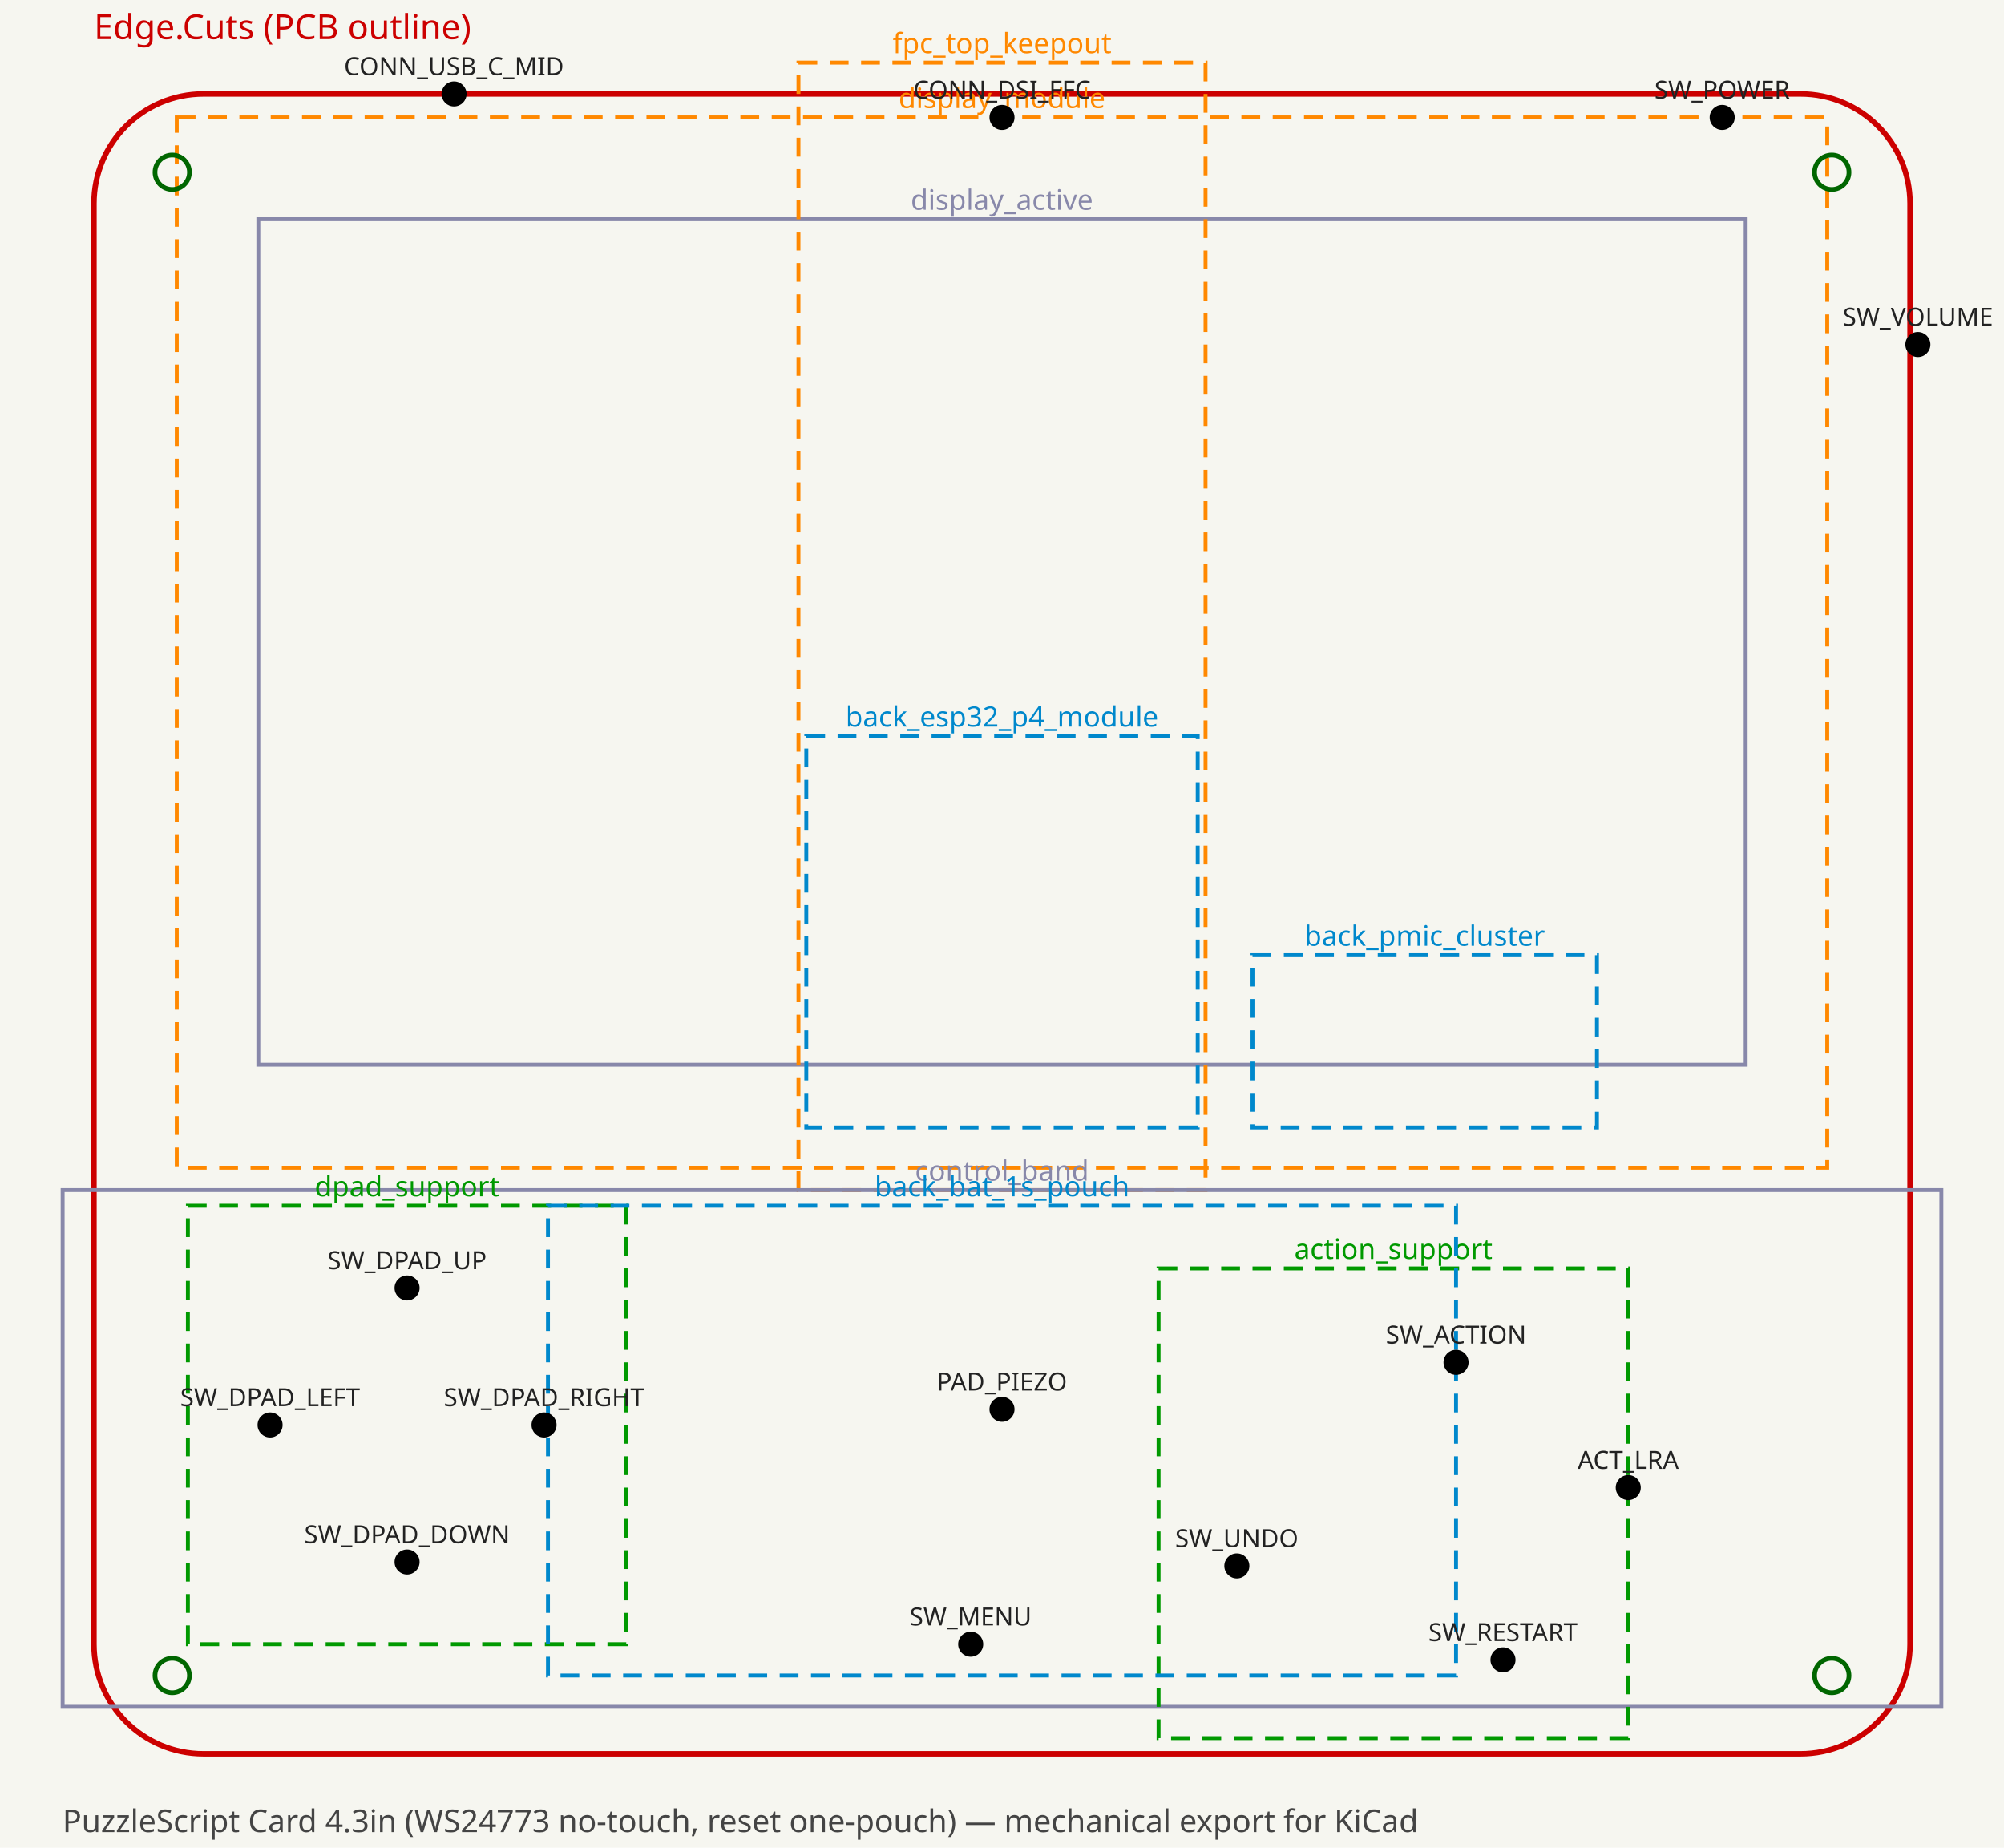
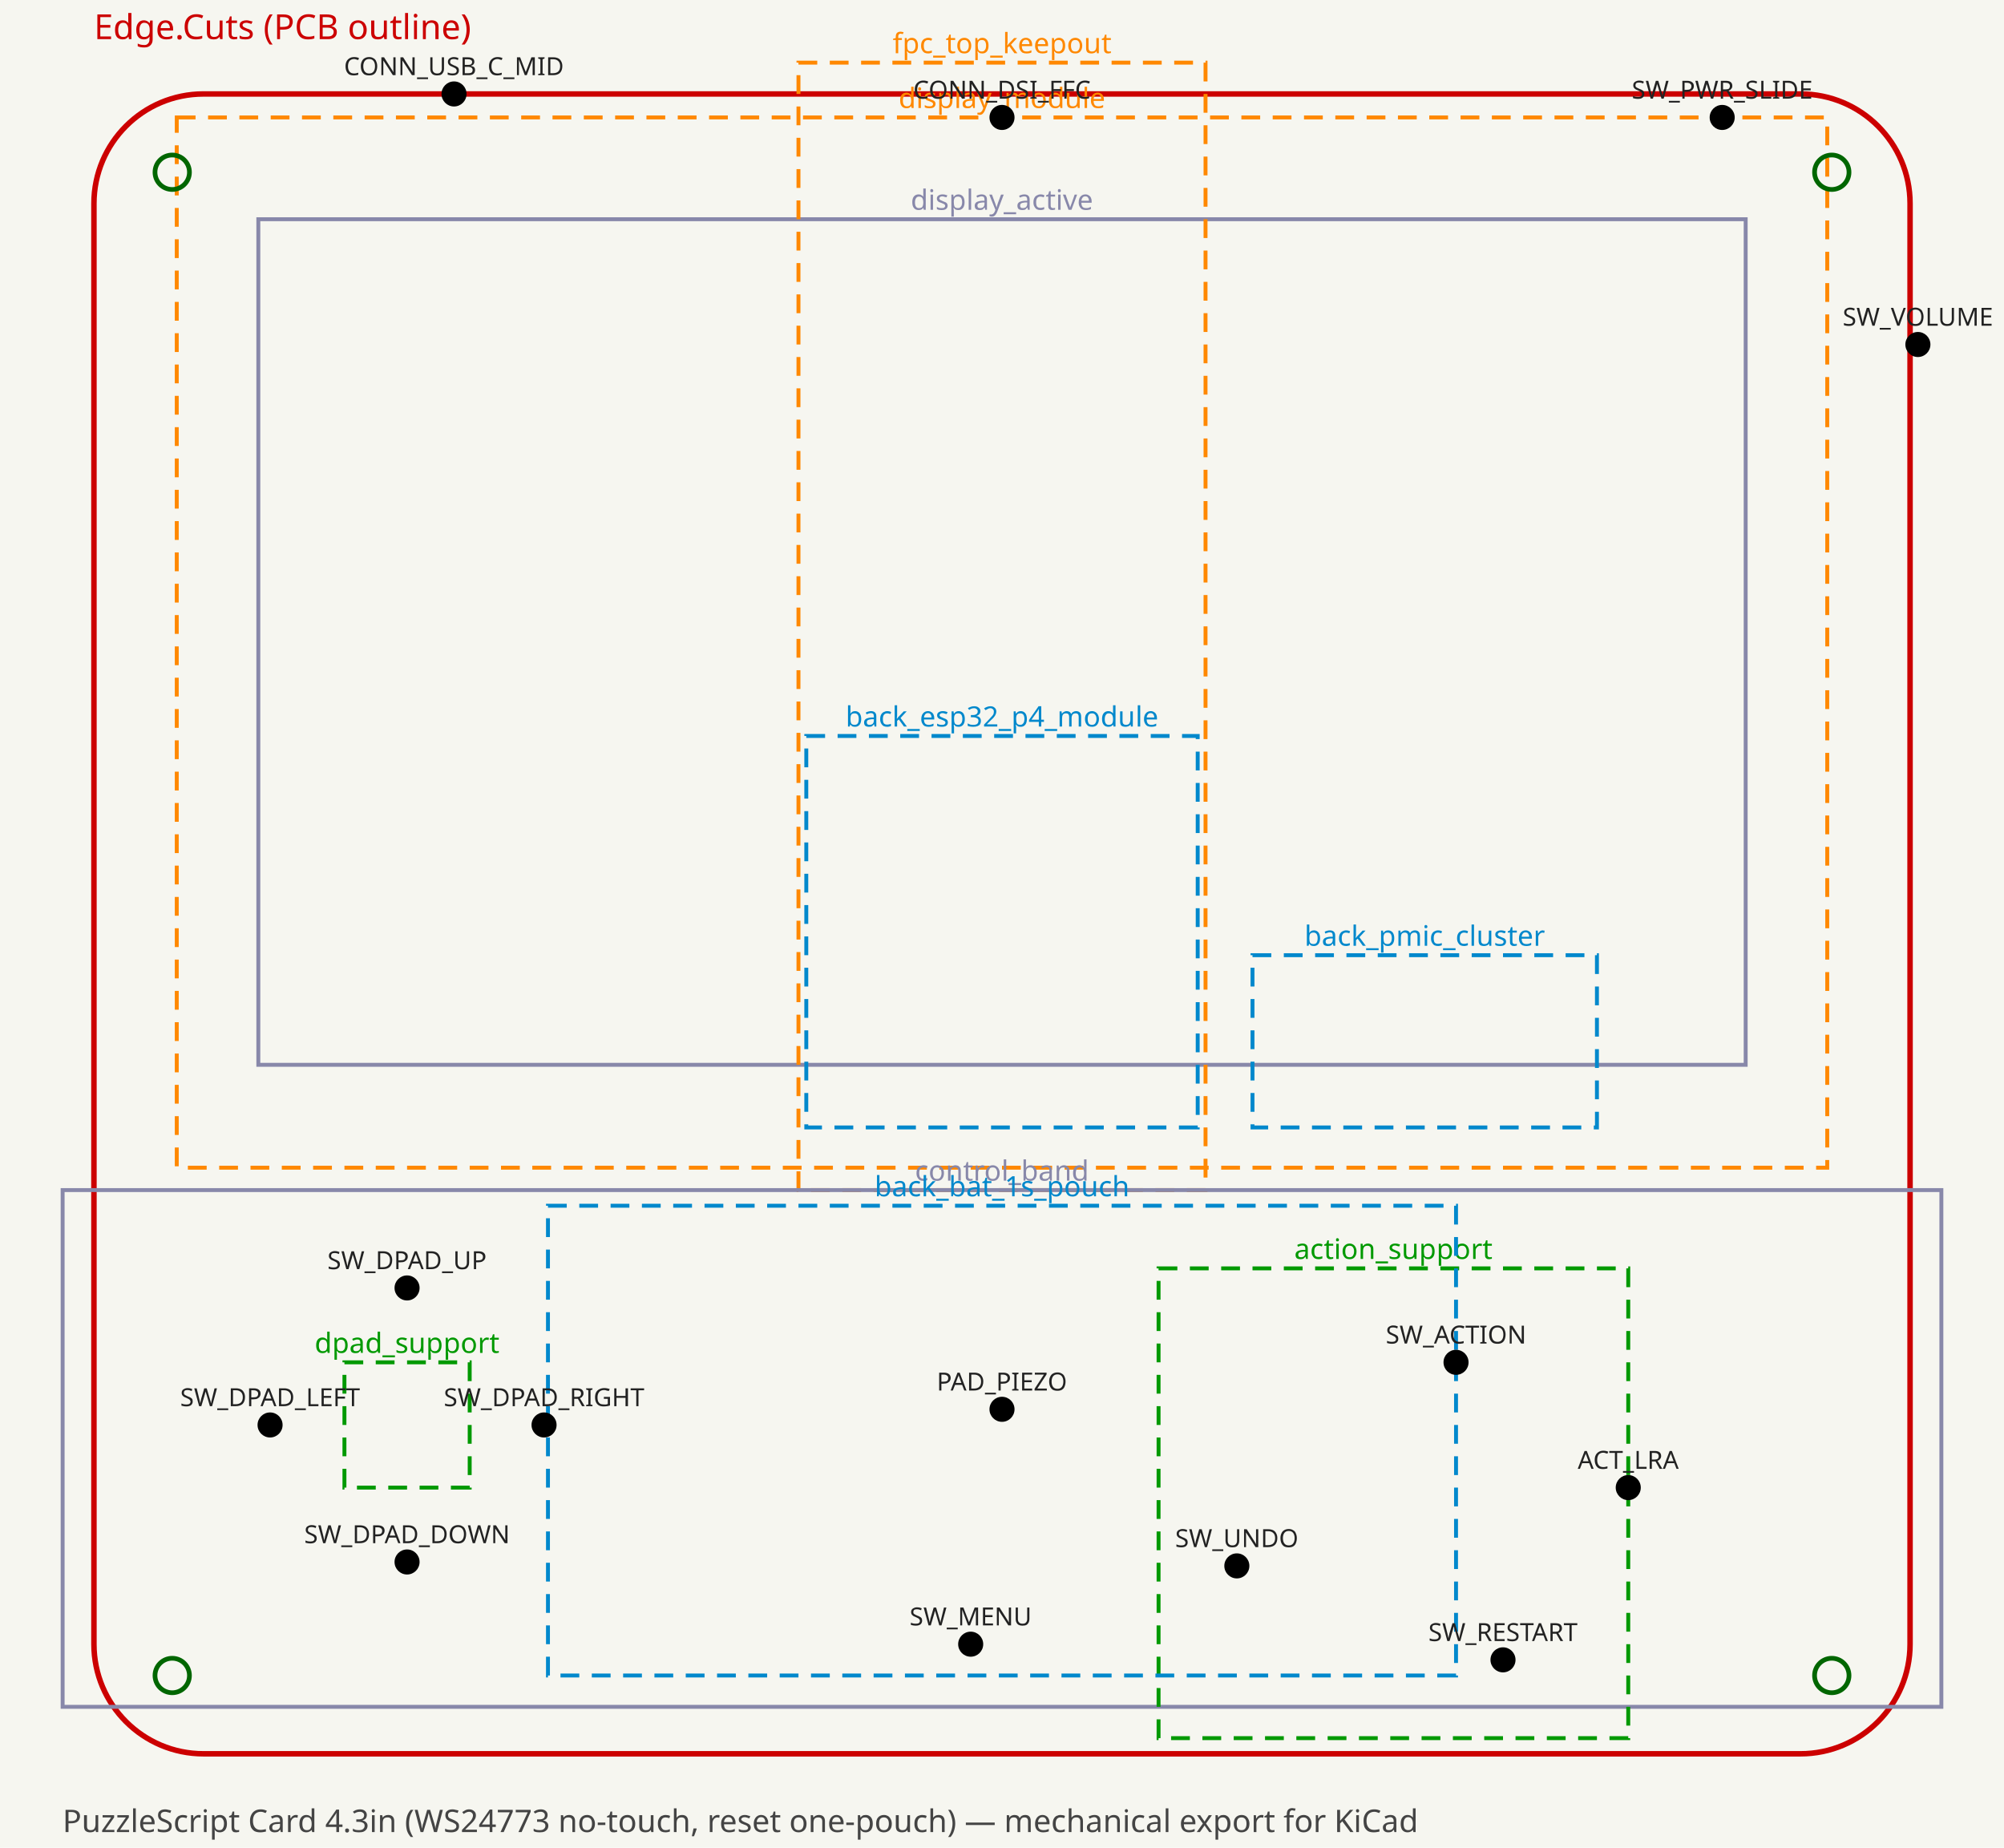
<svg xmlns="http://www.w3.org/2000/svg" width="512px" viewBox="0 0 128 118">
  <rect x="0" y="0" width="128" height="118" fill="#f6f6f0" />
  <g transform="translate(4,4)">
    <path d="M 9 2 H 111 A 7 7 0 0 1 118 9 V 101 A 7 7 0 0 1 111 108 H 9 A 7 7 0 0 1 2 101 V 9 A 7 7 0 0 1 9 2 Z" fill="none" stroke="#c00" stroke-width="0.35" />
    <text x="2" y="-1.5" font-size="2.2" font-family="sans-serif" fill="#c00">Edge.Cuts (PCB outline)</text>
    <rect x="7.29" y="3.5" width="105.42" height="67.07" fill="none" stroke="#f80" stroke-width="0.25" stroke-dasharray="1.2,0.8" />
    <text x="60" y="2.9" font-size="1.8" text-anchor="middle" font-family="sans-serif" fill="#f80">display_module</text>
    <rect x="12.5" y="10" width="95" height="54" fill="none" stroke="#88a" stroke-width="0.25" />
    <text x="60" y="9.4" font-size="1.8" text-anchor="middle" font-family="sans-serif" fill="#88a">display_active</text>
    <rect x="47" y="0" width="26" height="72" fill="none" stroke="#f80" stroke-width="0.25" stroke-dasharray="1.2,0.8" />
    <text x="60" y="-0.6" font-size="1.8" text-anchor="middle" font-family="sans-serif" fill="#f80">fpc_top_keepout</text>
    <rect x="0" y="72" width="120" height="33" fill="none" stroke="#88a" stroke-width="0.25" />
    <text x="60" y="71.4" font-size="1.8" text-anchor="middle" font-family="sans-serif" fill="#88a">control_band</text>
-     <rect x="8" y="73" width="28" height="28" fill="none" stroke="#090" stroke-width="0.25" stroke-dasharray="1.2,0.8" />
-     <text x="22" y="72.4" font-size="1.8" text-anchor="middle" font-family="sans-serif" fill="#090">dpad_support</text>
+     <rect x="18" y="83" width="8" height="8" fill="none" stroke="#090" stroke-width="0.25" stroke-dasharray="1.2,0.8" />
+     <text x="22" y="82.4" font-size="1.8" text-anchor="middle" font-family="sans-serif" fill="#090">dpad_support</text>
    <rect x="70" y="77" width="30" height="30" fill="none" stroke="#090" stroke-width="0.25" stroke-dasharray="1.2,0.8" />
    <text x="85" y="76.4" font-size="1.8" text-anchor="middle" font-family="sans-serif" fill="#090">action_support</text>
    <rect x="31" y="73" width="58" height="30" fill="none" stroke="#08c" stroke-width="0.25" stroke-dasharray="1.2,0.8" />
    <text x="60" y="72.4" font-size="1.8" text-anchor="middle" font-family="sans-serif" fill="#08c">back_bat_1s_pouch</text>
    <rect x="47.5" y="43" width="25" height="25" fill="none" stroke="#08c" stroke-width="0.25" stroke-dasharray="1.2,0.8" />
    <text x="60" y="42.4" font-size="1.8" text-anchor="middle" font-family="sans-serif" fill="#08c">back_esp32_p4_module</text>
    <rect x="76" y="57" width="22" height="11" fill="none" stroke="#08c" stroke-width="0.25" stroke-dasharray="1.2,0.8" />
    <text x="87" y="56.4" font-size="1.8" text-anchor="middle" font-family="sans-serif" fill="#08c">back_pmic_cluster</text>
    <circle cx="22" cy="78.25" r="0.8" fill="#000" />
    <text x="22" y="77.05" font-size="1.6" text-anchor="middle" font-family="sans-serif" fill="#222">SW_DPAD_UP</text>
    <circle cx="22" cy="95.75" r="0.8" fill="#000" />
    <text x="22" y="94.55" font-size="1.6" text-anchor="middle" font-family="sans-serif" fill="#222">SW_DPAD_DOWN</text>
    <circle cx="13.25" cy="87" r="0.8" fill="#000" />
    <text x="13.25" y="85.8" font-size="1.6" text-anchor="middle" font-family="sans-serif" fill="#222">SW_DPAD_LEFT</text>
    <circle cx="30.75" cy="87" r="0.8" fill="#000" />
    <text x="30.75" y="85.8" font-size="1.6" text-anchor="middle" font-family="sans-serif" fill="#222">SW_DPAD_RIGHT</text>
    <circle cx="89" cy="83" r="0.8" fill="#000" />
    <text x="89" y="81.8" font-size="1.6" text-anchor="middle" font-family="sans-serif" fill="#222">SW_ACTION</text>
    <circle cx="75" cy="96" r="0.8" fill="#000" />
    <text x="75" y="94.8" font-size="1.6" text-anchor="middle" font-family="sans-serif" fill="#222">SW_UNDO</text>
    <circle cx="92" cy="102" r="0.8" fill="#000" />
    <text x="92" y="100.8" font-size="1.6" text-anchor="middle" font-family="sans-serif" fill="#222">SW_RESTART</text>
    <circle cx="58" cy="101" r="0.8" fill="#000" />
    <text x="58" y="99.8" font-size="1.6" text-anchor="middle" font-family="sans-serif" fill="#222">SW_MENU</text>
    <circle cx="60" cy="3.5" r="0.8" fill="#000" />
    <text x="60" y="2.3" font-size="1.6" text-anchor="middle" font-family="sans-serif" fill="#222">CONN_DSI_FFC</text>
    <circle cx="25" cy="2" r="0.8" fill="#000" />
    <text x="25" y="0.8" font-size="1.6" text-anchor="middle" font-family="sans-serif" fill="#222">CONN_USB_C_MID</text>
    <circle cx="106" cy="3.5" r="0.8" fill="#000" />
-     <text x="106" y="2.3" font-size="1.6" text-anchor="middle" font-family="sans-serif" fill="#222">SW_POWER</text>
+     <text x="106" y="2.3" font-size="1.6" text-anchor="middle" font-family="sans-serif" fill="#222">SW_PWR_SLIDE</text>
    <circle cx="118.5" cy="18" r="0.8" fill="#000" />
    <text x="118.5" y="16.8" font-size="1.6" text-anchor="middle" font-family="sans-serif" fill="#222">SW_VOLUME</text>
    <circle cx="100" cy="91" r="0.8" fill="#000" />
    <text x="100" y="89.8" font-size="1.6" text-anchor="middle" font-family="sans-serif" fill="#222">ACT_LRA</text>
    <circle cx="60" cy="86" r="0.8" fill="#000" />
    <text x="60" y="84.8" font-size="1.6" text-anchor="middle" font-family="sans-serif" fill="#222">PAD_PIEZO</text>
    <circle cx="7" cy="7" r="1.1" fill="none" stroke="#060" stroke-width="0.3" />
    <circle cx="113" cy="7" r="1.1" fill="none" stroke="#060" stroke-width="0.3" />
    <circle cx="7" cy="103" r="1.1" fill="none" stroke="#060" stroke-width="0.3" />
    <circle cx="113" cy="103" r="1.1" fill="none" stroke="#060" stroke-width="0.3" />
  </g>
  <text x="4" y="117" font-size="2" font-family="sans-serif" fill="#444">PuzzleScript Card 4.3in (WS24773 no-touch, reset one-pouch) — mechanical export for KiCad</text>
</svg>
